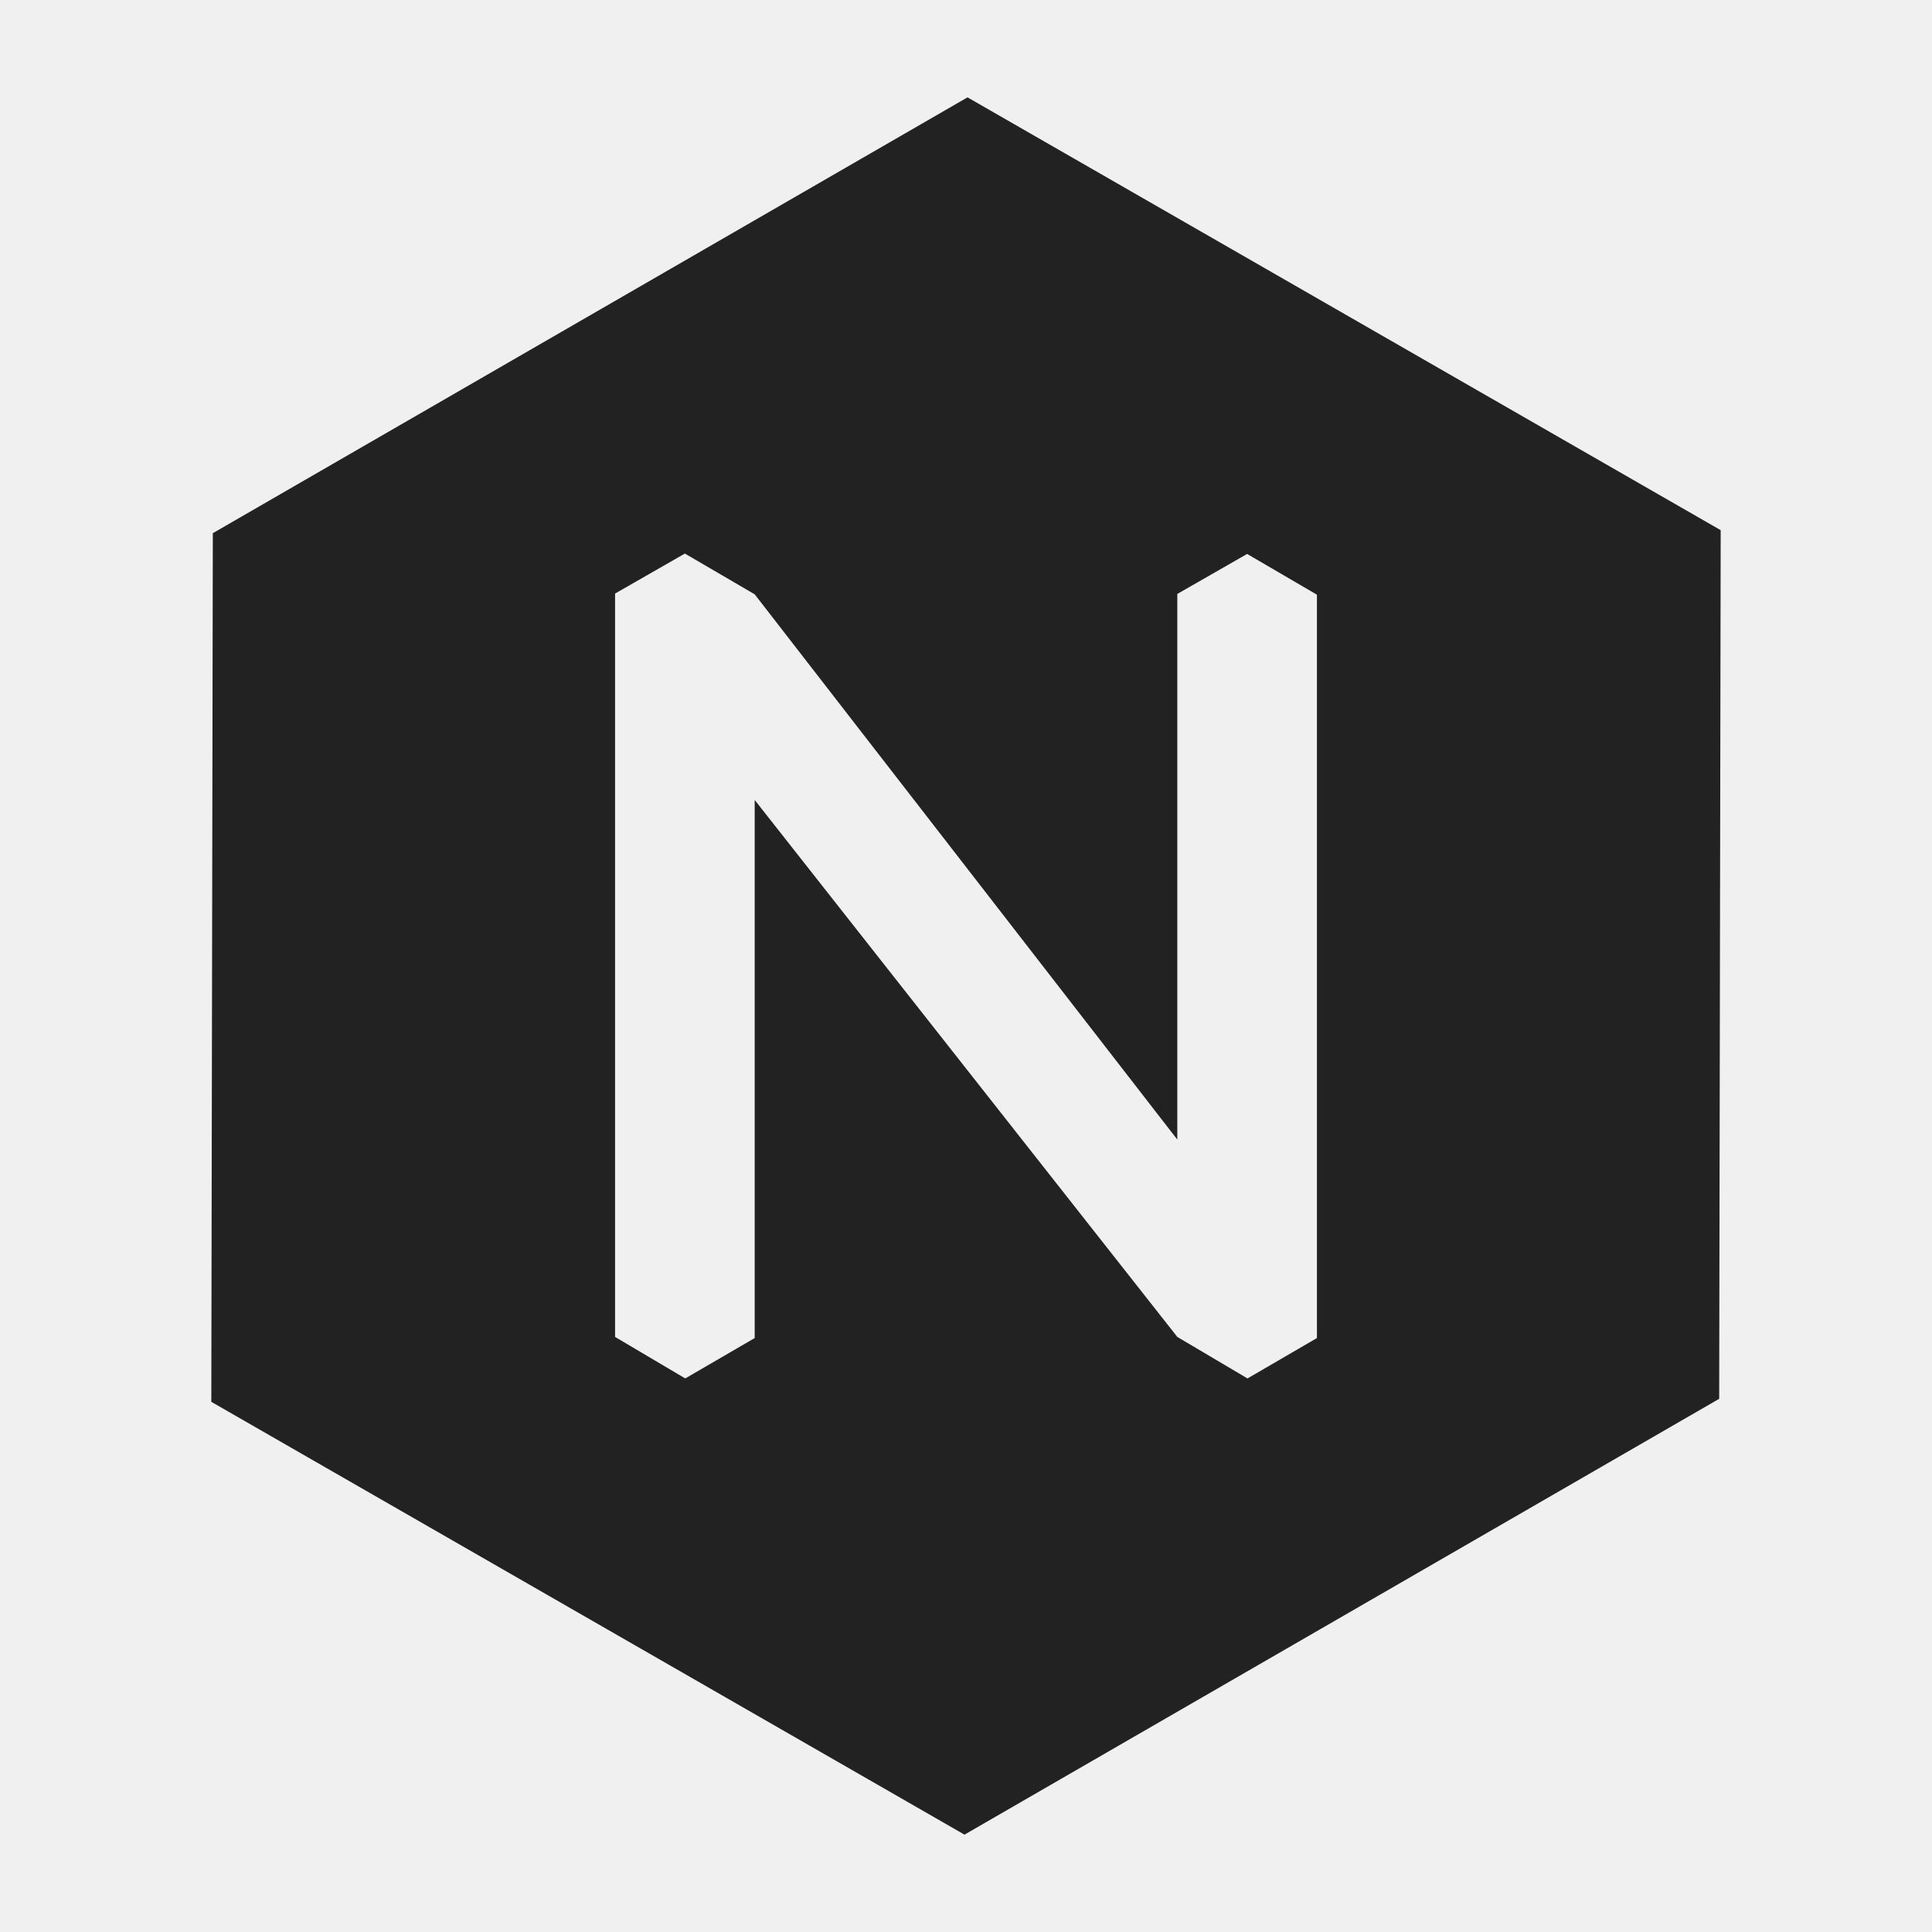
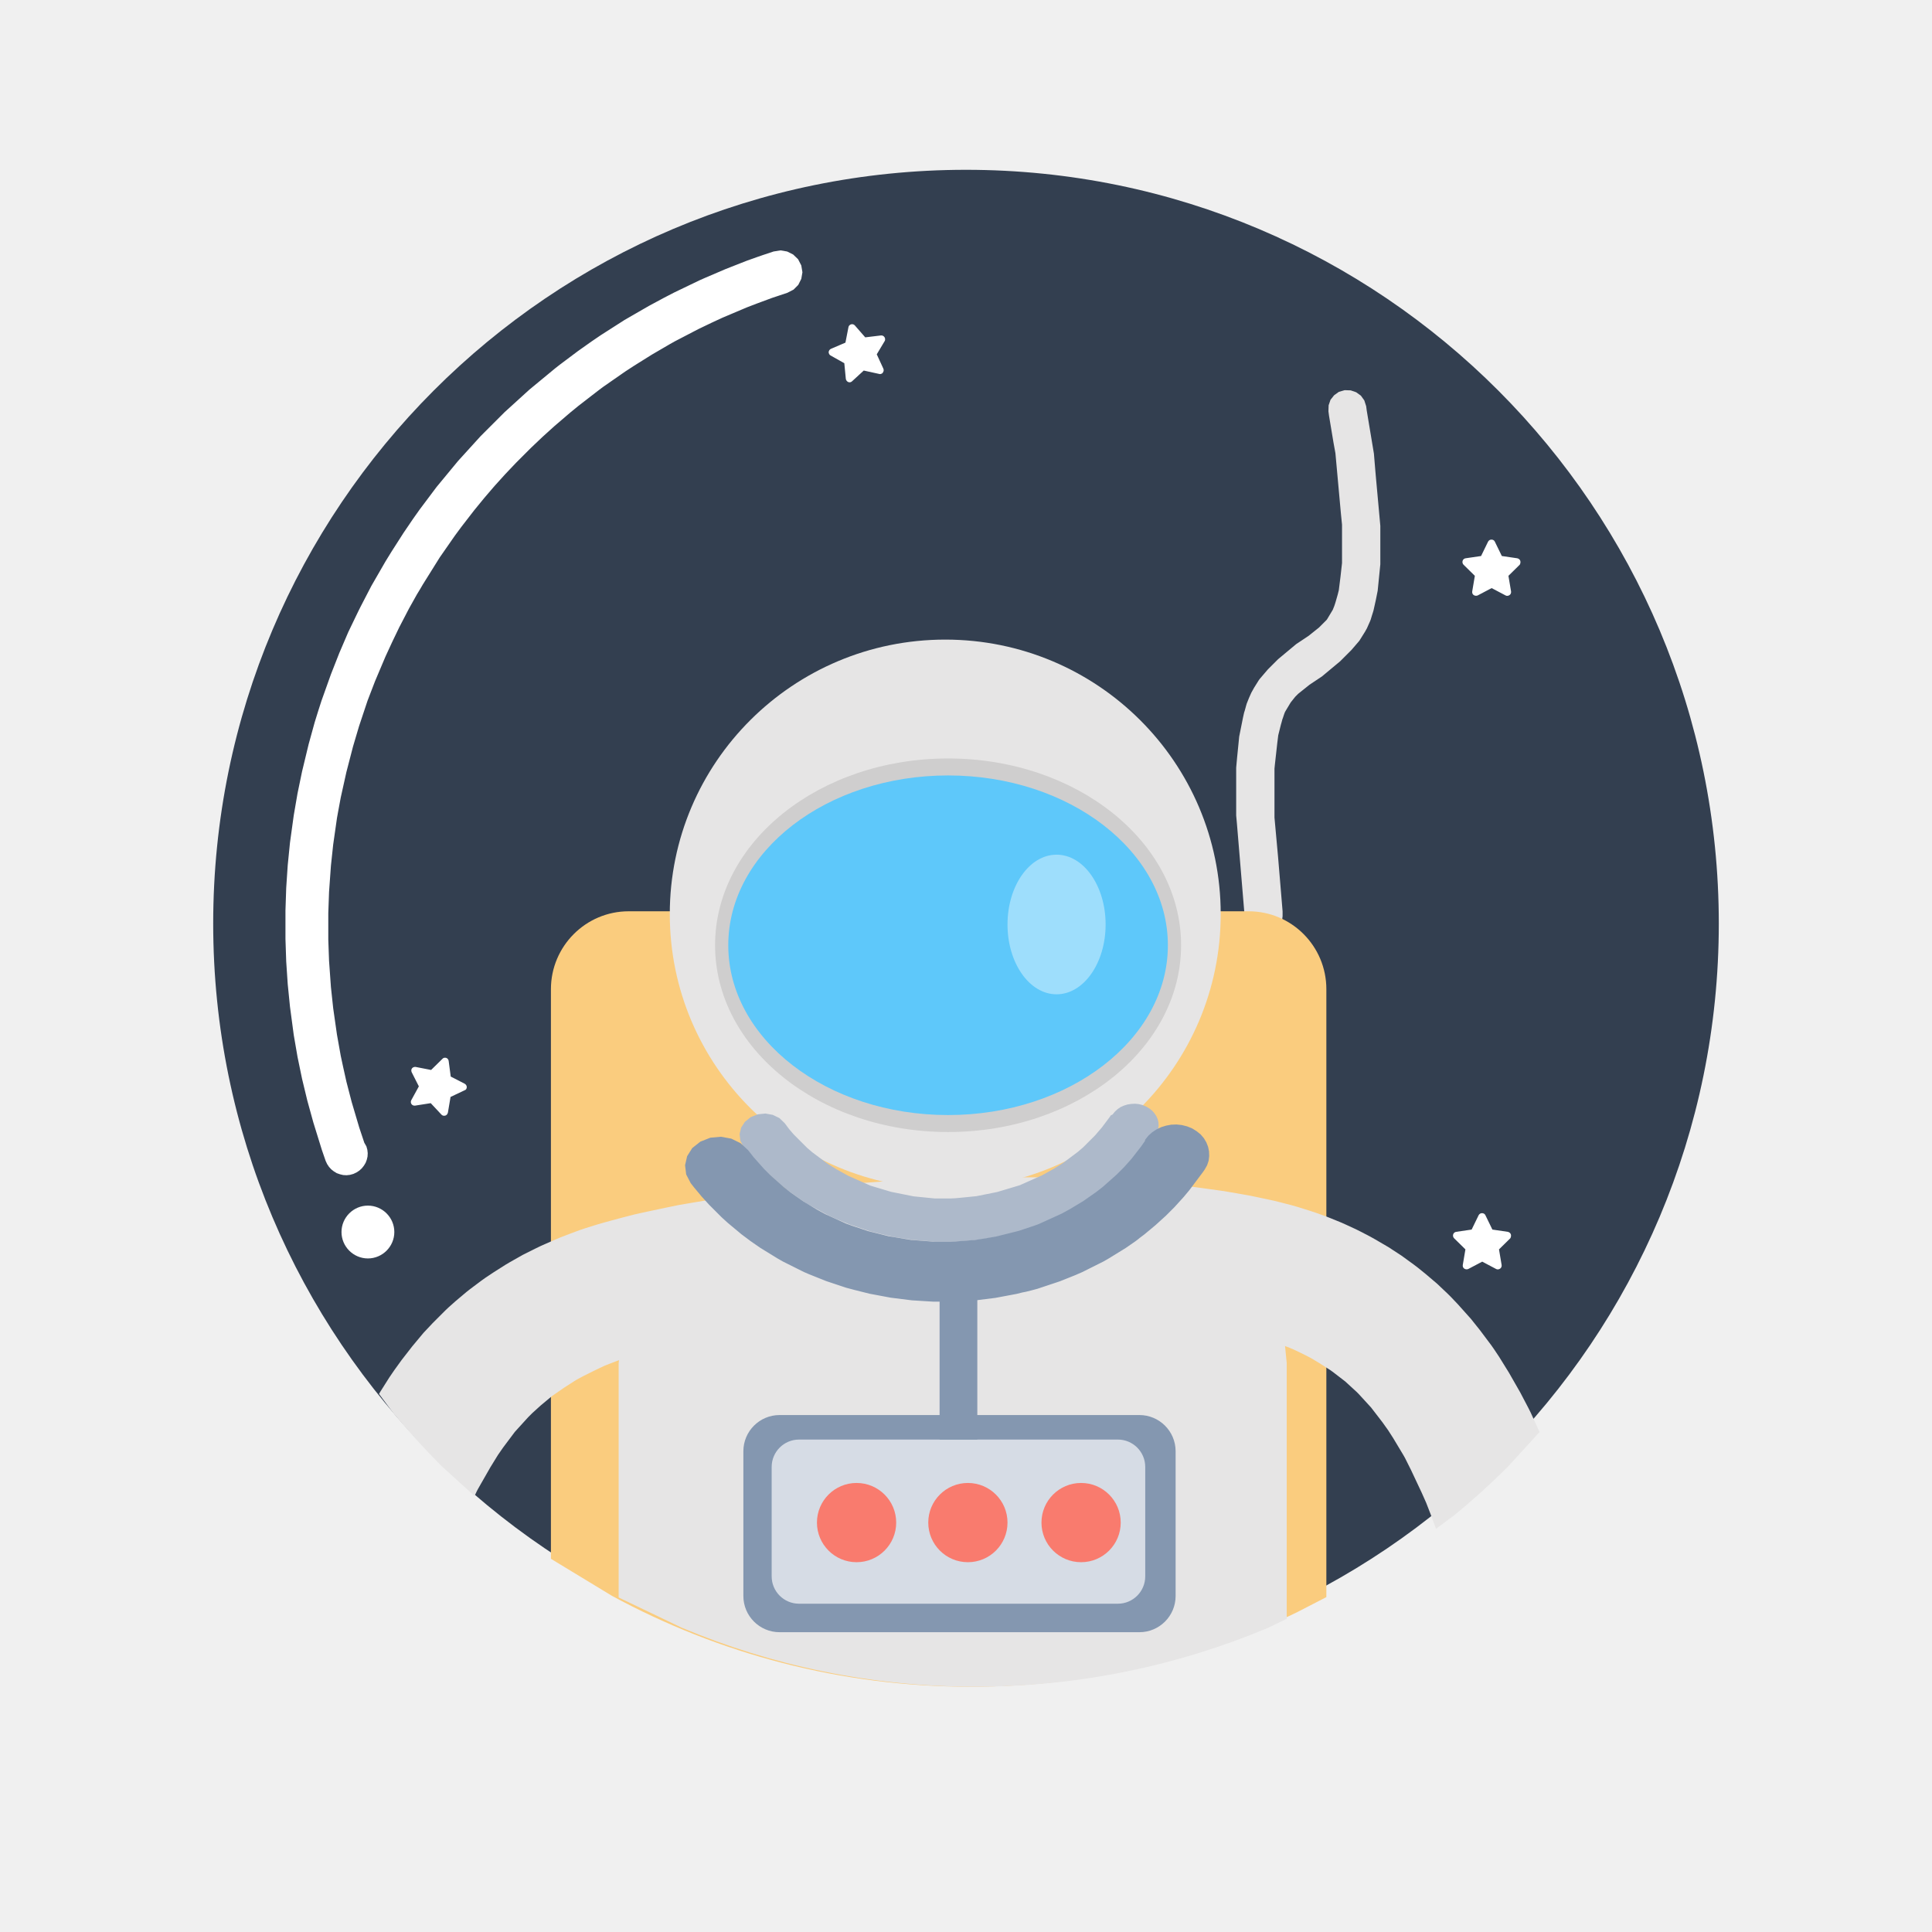
- <svg xmlns="http://www.w3.org/2000/svg" xml:space="preserve" enable-background="new 0 0 512 512" viewBox="0 0 512 512" height="512px" width="512px" y="0px" x="0px" id="NexT" version="1.1">
-   <defs id="defs3388" />
-   <path style="fill:#222222;fill-opacity:1" id="path3384" d="M 256.4,25.8 56.4,141.3 56,371.5 255.6,486.2 455.6,370.7 456,140.5 Z m 92.6,328.8 -18.4,10.7 -18.6,-11 0,0 -112,-142.3 0,142.6 -18.4,10.7 -18.6,-11 0,-197 18.5,-10.6 18.5,10.8 0,0 112,144.5 0,-144.6 18.5,-10.6 18.5,10.8 z" />
+ <svg xmlns="http://www.w3.org/2000/svg" t="1586234737149" class="icon" viewBox="0 0 1024 1024" version="1.1" p-id="1598" width="200" height="200">
+   <defs>
+     <style type="text/css">@font-face { font-family: mindzip; src: url("chrome-extension://cmkhjlckcaeahimgmlnihmphjkcccopm/fonts/mindzip.eot?#iefix") format("embedded-opentype"), url("chrome-extension://cmkhjlckcaeahimgmlnihmphjkcccopm/fonts/mindzip.woff") format("woff"), url("chrome-extension://cmkhjlckcaeahimgmlnihmphjkcccopm/fonts/mindzip.ttf") format("truetype"), url("chrome-extension://cmkhjlckcaeahimgmlnihmphjkcccopm/fonts/mindzip.svg#mindzip") format("svg"); font-weight: normal; font-style: normal; }
+ @font-face { font-family: mindzip-icons; src: url("chrome-extension://cmkhjlckcaeahimgmlnihmphjkcccopm/fonts/MZ-iconFont.eot?#iefix") format("embedded-opentype"), url("chrome-extension://cmkhjlckcaeahimgmlnihmphjkcccopm/fonts/MZ-iconFont.woff") format("woff"), url("chrome-extension://cmkhjlckcaeahimgmlnihmphjkcccopm/fonts/MZ-iconFont.ttf") format("truetype"), url("chrome-extension://cmkhjlckcaeahimgmlnihmphjkcccopm/fonts/MZ-iconFont.svg#mindzip") format("svg"); font-weight: normal; font-style: normal; }
+ *, p, div { user-select: auto !important; }
+ </style>
+   </defs>
+   <path d="M113 489.5C113 268.9 291.6 90 512 90s399 178.9 399 399.5S732.4 889 512 889 113 710.1 113 489.5z" fill="#333F50" p-id="1599" />
+   <path d="M679.8 484v1.6l-0.2 1.6-0.5 1.5-0.7 1.4-0.9 1.3-1.1 1.1-1.2 0.9-1.4 0.7-1.5 0.5-1.6 0.3h-1.6l-1.6-0.2-1.5-0.5-1.4-0.7-1.3-0.9-1.1-1.1-0.9-1.2-0.8-1.4-0.5-1.5-0.3-1.6-0.1-1.2-0.1-1.2-0.1-1.2-0.1-1.2-0.1-1.2-0.1-1.2-0.1-1.2-0.1-1.2-0.1-1.2-0.1-1.2-0.1-1.2-0.1-1.2-0.1-1.2-0.1-1.2-0.1-1.2-0.1-1.2-0.1-1.2-0.1-1.2-0.1-1.2-0.1-1.2-0.1-1.2-0.1-1.2-0.1-1.2-0.1-1.2-0.1-1.2-0.1-1.2-0.1-1.2-0.1-1.2-0.1-1.2-0.1-1.2-0.1-1.2-0.1-1.2-0.1-1.2-0.1-1.2-0.1-1.2-0.1-1.2-0.1-1.2-0.1-1.2-0.1-1.2-0.1-1.2-0.1-1.2-0.1-1.1-0.1-1.1-0.1-1.1-0.1-1.1V406.9l0.1-1.1 0.1-1.1 0.1-1.1 0.1-1.1 0.1-1.1 0.1-1 0.1-1 0.1-1 0.1-1 0.1-1 0.1-1 0.1-1 0.1-1 0.1-1 0.1-1 0.1-1 0.2-1 0.2-1 0.2-1 0.2-1 0.2-1 0.2-1 0.2-1 0.2-1 0.2-1 0.2-1 0.2-0.9 0.2-0.9 0.2-0.9 0.3-0.9 0.5-1.8 0.3-1.1 0.3-1 0.4-1 0.4-1 0.4-1 0.4-0.9 0.4-0.9 0.4-0.9 0.5-0.9 0.5-0.9 0.5-0.9 0.5-0.8 0.5-0.8 0.5-0.8 0.5-0.8 0.5-0.8 0.6-0.8 0.6-0.7 0.6-0.7 0.6-0.7 0.6-0.7 0.6-0.7 0.6-0.7 0.6-0.7 0.6-0.6 0.6-0.6 0.6-0.6 0.6-0.6 0.6-0.6 0.6-0.6 0.6-0.6 0.6-0.6 0.6-0.6 0.6-0.5 0.6-0.5 0.6-0.5 0.6-0.5 0.6-0.5 0.6-0.5 0.6-0.5 0.6-0.5 0.6-0.5 0.6-0.5 0.6-0.5 0.6-0.5 0.6-0.5 0.6-0.5 0.6-0.5 0.6-0.5 0.6-0.4 0.6-0.4 0.6-0.4 0.6-0.4 0.6-0.4 0.6-0.4 0.6-0.4 0.6-0.4 0.6-0.4 0.6-0.4 0.6-0.4 0.5-0.4 0.5-0.4 0.5-0.4 0.5-0.4 0.5-0.4 0.5-0.4 0.5-0.4 0.5-0.4 0.5-0.4 0.5-0.4 0.5-0.4 0.4-0.4 0.4-0.4 0.4-0.4 0.4-0.4 0.4-0.4 0.4-0.4 0.4-0.4 0.4-0.4 0.4-0.4 0.4-0.4 0.3-0.4 0.3-0.5 0.3-0.5 0.3-0.5 0.3-0.5 0.3-0.5 0.3-0.5 0.3-0.5 0.3-0.5 0.3-0.5 0.3-0.5 0.2-0.5 0.2-0.5 0.2-0.5 0.2-0.5 0.2-0.6 0.2-0.6 0.4-1.3 0.2-0.7 0.2-0.7 0.2-0.7 0.2-0.7 0.2-0.7 0.2-0.8 0.2-0.8 0.2-0.8 0.1-0.8 0.1-0.8 0.1-0.8 0.1-0.8 0.1-0.8 0.1-0.8 0.1-0.8 0.1-0.8 0.1-0.8 0.1-0.9 0.1-0.9 0.1-0.9 0.1-0.9 0.1-0.9 0.1-0.9 0.1-0.9 0.1-0.9v-20.3l-0.1-1-0.1-1-0.1-1-0.1-1-0.1-1-0.1-1-0.1-1.1-0.1-1.1-0.1-1.1-0.1-1.1-0.1-1.1-0.1-1.1-0.1-1.1-0.1-1.1-0.1-1.1-0.1-1.1-0.1-1.1-0.1-1.1-0.1-1.1-0.1-1.1-0.1-1.1-0.1-1.1-0.1-1.1-0.1-1.1-0.1-1.1-0.1-1.1-0.1-1.1-0.1-1.1-0.1-1.1-0.1-1.1-0.1-1.1-0.1-1.1-0.1-1.1-0.1-1.1-0.1-1.1-0.2-1.1-0.2-1.1-0.2-1.1-0.2-1.1-0.2-1.1-0.2-1.2-0.2-1.2-0.2-1.2-0.2-1.2-0.2-1.2-0.2-1.2-0.2-1.2-0.2-1.2-0.2-1.2-0.2-1.2-0.2-1.2-0.2-1.2-0.3-2.3 0.1-3.2 1-2.9 1.9-2.4 2.5-1.8 3.1-0.9 3.2 0.1 2.9 1 2.5 1.8 1.8 2.5 1 3.1 0.3 2.3 0.2 1.2 0.2 1.2 0.2 1.2 0.2 1.2 0.2 1.2 0.2 1.2 0.2 1.2 0.2 1.2 0.2 1.2 0.2 1.2 0.2 1.2 0.2 1.2 0.2 1.2 0.2 1.2 0.2 1.2 0.2 1.2 0.2 1.2 0.2 1.2 0.2 1.2 0.1 1.2 0.1 1.2 0.1 1.2 0.1 1.2 0.1 1.2 0.1 1.2 0.1 1.2 0.1 1.2 0.1 1.1 0.1 1.2 0.1 1.1 0.1 1.1 0.1 1.1 0.1 1.1 0.1 1.1 0.1 1.1 0.1 1.1 0.1 1.1 0.1 1.1 0.1 1.1 0.1 1.1 0.1 1.1 0.1 1.1 0.1 1.1 0.1 1.1 0.1 1.1 0.1 1.1 0.1 1.1 0.1 1.1 0.1 1.1 0.1 1.1 0.1 1.1 0.1 1.1 0.1 1.1v20.4l-0.1 1-0.1 1-0.1 1-0.1 1-0.1 1-0.1 1-0.1 1-0.1 1-0.1 1-0.1 1-0.1 1-0.1 1-0.1 1-0.1 1-0.2 1-0.2 1-0.2 1-0.2 1-0.2 1-0.2 0.9-0.2 0.9-0.2 0.9-0.2 0.9-0.2 0.9-0.2 0.9-0.3 1-0.6 1.9-0.3 1-0.3 1-0.4 1-0.4 0.9-0.4 0.9-0.4 0.9-0.4 0.9-0.5 0.9-0.5 0.9-0.5 0.8-0.5 0.8-0.5 0.8-0.5 0.8-0.5 0.8-0.5 0.8-0.6 0.7-0.6 0.7-0.6 0.7-0.6 0.7-0.6 0.7-0.6 0.7-0.6 0.7-0.6 0.6-0.6 0.6-0.6 0.6-0.6 0.6-0.6 0.6-0.6 0.6-0.6 0.6-0.6 0.6-0.6 0.6-0.6 0.6-0.6 0.5-0.6 0.5-0.6 0.5-0.6 0.5-0.6 0.5-0.6 0.5-0.6 0.5-0.6 0.5-0.6 0.5-0.6 0.5-0.6 0.5-0.6 0.5-0.6 0.5-0.6 0.5-0.6 0.5-0.6 0.5-0.6 0.4-0.6 0.4-0.6 0.4-0.6 0.4-0.6 0.4-0.6 0.4-0.6 0.4-0.6 0.4-0.6 0.4-0.6 0.4-0.6 0.4-0.5 0.4-0.5 0.4-0.5 0.4-0.5 0.4-0.5 0.4-0.5 0.4-0.5 0.4-0.5 0.4-0.5 0.4-0.5 0.4-0.5 0.4-0.5 0.4-0.4 0.4-0.4 0.4-0.4 0.4-0.4 0.4-0.4 0.5-0.4 0.5-0.4 0.5-0.4 0.5-0.4 0.5-0.4 0.5-0.3 0.5-0.3 0.5-0.3 0.5-0.3 0.5-0.3 0.5-0.3 0.5-0.3 0.5-0.3 0.5-0.3 0.5-0.3 0.5-0.2 0.5-0.2 0.5-0.2 0.6-0.2 0.6-0.2 0.6-0.2 0.6-0.2 0.5-0.4 1.5-0.2 0.7-0.2 0.7-0.2 0.8-0.2 0.8-0.2 0.8-0.2 0.8-0.2 0.8-0.2 0.8-0.2 0.8-0.1 0.8-0.1 0.8-0.1 0.8-0.1 0.8-0.1 0.8-0.1 0.9-0.1 0.9-0.1 0.9-0.1 0.9-0.1 0.9-0.1 0.9-0.1 0.9-0.1 0.9-0.1 0.9-0.1 0.9-0.1 0.9-0.1 0.9-0.1 0.9-0.1 1-0.1 1V433.3l0.1 1.1 0.1 1.1 0.1 1.1 0.1 1.1 0.1 1.1 0.1 1.1 0.1 1.1 0.1 1.1 0.1 1.1 0.1 1.1 0.1 1.1 0.1 1.1 0.1 1.1 0.1 1.1 0.1 1.1 0.1 1.1 0.1 1.1 0.1 1.1 0.1 1.1 0.1 1.2 0.1 1.2 0.1 1.2 0.1 1.2 0.1 1.2 0.1 1.2 0.1 1.2 0.1 1.2 0.1 1.2 0.1 1.2 0.1 1.2 0.1 1.2 0.1 1.2 0.1 1.2 0.1 1.2 0.1 1.2 0.1 1.2 0.1 1.2 0.1 1.2 0.1 1.2 0.1 1.2 0.1 1.2 0.1 1.2 0.1 1.2v1z" fill="#E6E5E5" p-id="1600" />
+   <path d="M333.2 483h328.6c22.8 0 41.2 18.5 41.2 41.3v322.2l-15.7 8.1C635 879.9 576.3 894 514.4 894c-68.8 0-133.6-17.5-190.1-48.2L292 826.2V524.3c0-22.8 18.5-41.3 41.2-41.3z" fill="#FACC7E" p-id="1601" />
+   <path d="M537.7 624H550.3l4.2 0.1 4.2 0.1 4.2 0.1 4.2 0.1 4.1 0.1 4.1 0.2 4.1 0.2 4.1 0.2 4.1 0.2 4 0.2 4 0.2 4 0.3 4 0.3 3.9 0.3 3.9 0.3 3.9 0.3 3.8 0.4 3.8 0.4 3.8 0.4 3.7 0.4 3.7 0.5 3.7 0.5 3.6 0.5 3.6 0.5 3.6 0.5 3.5 0.6 3.5 0.6 3.4 0.6 3.4 0.6 3.4 0.7 3.3 0.7 3.3 0.7 3.2 0.7 3.2 0.8 3.1 0.8 3.1 0.8 3.1 0.9 5.7 1.8 3.1 1 2.8 1 2.8 1 2.8 1.1 2.7 1.1 2.7 1.1 2.7 1.2 2.6 1.2 2.6 1.2 2.6 1.3 2.5 1.3 2.5 1.3 2.5 1.4 2.4 1.4 2.4 1.4 2.4 1.4 2.3 1.5 2.3 1.5 2.3 1.5 2.2 1.6 2.2 1.6 2.2 1.6 2.1 1.6 2.1 1.7 2.1 1.7 2 1.7 2 1.7 2 1.7 1.9 1.8 1.9 1.8 1.9 1.8 1.8 1.8 1.8 1.9 1.8 1.9 1.7 1.9 1.7 1.9 1.7 1.9 1.7 1.9 1.6 2 1.6 2 1.6 2 1.5 2 1.5 2 1.5 2 1.5 2 1.4 2 1.4 2.1 1.4 2.1 1.3 2.1 1.3 2.1 1.3 2.1 1.3 2.1 1.2 2.1 1.2 2.1 1.2 2.1 1.2 2.1 1.2 2.1 1.1 2.1 1.1 2.1 1.1 2.1 1.1 2.1 1.1 2.2 1 2.2 1 2.2 1 2.2 1 2.2 0.7 1.5-16.8 18.4c-9 9-18.5 17.6-28.4 25.7l-9.7 7.2-0.3-0.9-0.7-1.9-0.7-1.9-0.7-1.9-0.7-1.8-0.7-1.8-0.7-1.8-0.7-1.8-0.8-1.8-0.8-1.8-0.8-1.8-0.8-1.7-0.8-1.7-0.8-1.7-0.8-1.7-0.8-1.7-0.8-1.7-0.8-1.7-0.8-1.6-0.8-1.6-0.8-1.6-0.8-1.6-0.9-1.6-0.9-1.5-0.9-1.5-0.9-1.5-0.9-1.5-0.9-1.5-0.9-1.5-0.9-1.4-0.9-1.4-0.9-1.4-1-1.4-1-1.4-1-1.4-1-1.3-1-1.3-1-1.3-1-1.3-1-1.3-1-1.3-1.1-1.2-1.1-1.2-1.1-1.2-1.1-1.2-1.1-1.2-1.1-1.2-1.1-1.1-1.2-1.1-1.2-1.1-1.2-1.1-1.2-1.1-1.2-1.1-1.3-1-1.3-1-1.3-1-1.3-1-1.3-1-1.4-1-1.4-0.9-1.4-0.9-1.4-0.9-1.4-0.9-1.5-0.9-1.5-0.9-1.5-0.9-1.5-0.8-1.6-0.8-1.6-0.8-1.6-0.8-1.7-0.8-1.7-0.8-1.7-0.7-1.8-0.7-0.7-0.3 0.9 9.1V858l-9.7 4.7C624.5 882.8 571.9 894 516.8 894c-55.2 0-107.7-11.2-155.5-31.3l-33.4-16V722.5l0.2-1.6-0.2 0.1-1.9 0.7-1.8 0.7-1.8 0.7-1.8 0.7-1.7 0.8-1.7 0.8-1.7 0.8-1.6 0.8-1.6 0.8-1.6 0.8-1.6 0.8-1.5 0.8-1.5 0.8-1.5 0.9-1.4 0.9-1.4 0.9-1.4 0.9-1.4 0.9-1.3 0.9-1.3 0.9-1.3 0.9-1.3 0.9-1.3 0.9-1.2 1-1.2 1-1.2 1-1.2 1-1.2 1-1.1 1-1.1 1-1.1 1-1.1 1-1.1 1.1-1.1 1.1-1 1.1-1 1.1-1 1.1-1 1.1-1 1.1-1 1.1-1 1.1-0.9 1.2-0.9 1.2-0.9 1.2-0.9 1.2-0.9 1.2-0.9 1.2-0.9 1.2-0.9 1.3-0.9 1.3-0.9 1.3-0.8 1.3-0.8 1.3-0.8 1.3-0.8 1.3-0.8 1.3-0.8 1.4-0.8 1.4-0.8 1.4-0.8 1.4-0.8 1.4-0.8 1.4-0.8 1.4-0.8 1.4-0.8 1.5-0.7 1.5-0.5 1-17.3-15.7c-9-9-17.6-18.5-25.8-28.3l-7.5-10.1 0.7-1.2 1.2-1.9 1.2-1.9 1.2-1.9 1.2-1.9 1.3-1.9 1.3-1.9 1.3-1.8 1.3-1.8 1.3-1.8 1.4-1.8 1.4-1.8 1.4-1.8 1.4-1.8 1.5-1.8 1.5-1.8 1.5-1.8 1.5-1.8 1.6-1.7 1.6-1.7 1.6-1.7 1.7-1.7 1.7-1.7 1.7-1.7 1.7-1.7 1.8-1.7 1.8-1.6 1.8-1.6 1.9-1.6 1.9-1.6 1.9-1.6 1.9-1.5 2-1.5 2-1.5 2-1.5 2.1-1.5 2.1-1.4 2.1-1.4 2.2-1.4 2.2-1.4 2.2-1.4 2.2-1.3 2.3-1.3 2.3-1.3 2.3-1.3 2.4-1.2 2.4-1.2 2.4-1.2 2.5-1.2 2.5-1.1 2.5-1.1 2.5-1.1 2.6-1.1 2.6-1 2.6-1 2.7-1 2.7-1 2.7-0.9 5.4-1.7 3-0.9 2.9-0.8 2.9-0.8 3-0.8 3-0.8 3.1-0.8 3.1-0.8 3.2-0.7 3.2-0.7 3.3-0.7 3.3-0.7 3.3-0.7 3.4-0.7 3.4-0.7 3.5-0.6 3.5-0.6 3.6-0.6 3.6-0.6 3.6-0.6 3.7-0.6 3.7-0.6 3.8-0.5 3.8-0.5 3.8-0.5 3.9-0.5 3.9-0.5 3.9-0.5 3.9-0.5 4-0.4 4-0.4 4-0.4 4.1-0.4 4.1-0.4 4.1-0.4 4.1-0.4 4.1-0.3 4.2-0.3 4.2-0.3 4.2-0.3 4.2-0.3 4.2-0.3 4.2-0.3 4.2-0.2 4.2-0.2 4.3-0.2 4.3-0.2 4.3-0.2 4.3-0.2 4.3-0.2 4.3-0.1 4.3-0.1 4.3-0.1 4.3-0.1 4.3-0.1 4.3-0.1h8.6l3.8-0.1z" fill="#E6E5E5" p-id="1602" />
+   <path d="M194.2 607.6l0.5 1.8 0.2 1.8-0.1 1.8-0.4 1.7-0.6 1.6-0.9 1.5-1.1 1.4-1.3 1.2-1.5 1-1.7 0.8-1.8 0.5-1.8 0.2-1.8-0.1-1.7-0.4-1.7-0.6-1.5-0.9-1.4-1.1-1.2-1.3-1-1.5-0.8-1.7-1-2.9-1-2.9-0.9-2.9-0.9-2.9-0.9-2.9-0.9-2.9-0.9-2.9-0.8-2.9-0.8-2.9-0.8-2.9-0.8-2.9-0.7-2.9-0.7-2.9-0.7-2.9-0.7-2.9-0.6-2.9-0.6-2.9-0.6-2.9-0.6-2.9-0.5-2.9-0.5-2.9-0.5-2.9-0.5-2.9-0.4-3-0.4-3-0.4-3-0.4-3-0.4-3-0.3-3-0.3-3-0.3-3-0.3-3-0.2-3-0.2-3-0.2-3-0.2-3-0.1-3-0.1-3-0.1-3-0.1-3v-15l0.1-3 0.1-3 0.1-3 0.1-3 0.2-3 0.2-3 0.2-3 0.2-3 0.3-3 0.3-3 0.3-3 0.3-3 0.4-2.9 0.4-2.9 0.4-2.9 0.4-2.9 0.4-2.9 0.5-2.9 0.5-2.9 0.5-2.9 0.5-2.9 0.6-2.9 0.6-2.9 0.6-2.9 0.6-2.9 0.7-2.9 0.7-2.9 0.7-2.9 0.7-2.9 0.7-2.9 0.8-2.9 0.8-2.9 0.8-2.9 0.8-2.9 0.9-2.9 0.9-2.9 0.9-2.8 0.9-2.8 1-2.8 1-2.8 1-2.8 1-2.8 1-2.8 1.1-2.8 1.1-2.8 1.1-2.8 1.1-2.8 1.2-2.8 1.2-2.8 1.2-2.8 1.2-2.8 1.3-2.7 1.3-2.7 2.6-5.4 1.4-2.8 1.4-2.7 1.4-2.7 1.4-2.7 1.4-2.7 1.5-2.6 1.5-2.6 1.5-2.6 1.5-2.6 1.5-2.6 1.6-2.6 1.6-2.6 1.6-2.5 1.6-2.5 1.6-2.5 1.6-2.5 1.7-2.5 1.7-2.5 1.7-2.5 1.7-2.4 1.7-2.4 1.8-2.4 1.8-2.4 1.8-2.4 1.8-2.4 1.8-2.4 1.9-2.3 1.9-2.3 1.9-2.3 1.9-2.3 1.9-2.3 1.9-2.3 2-2.2 2-2.2 2-2.2 2-2.2 2-2.2 2-2.2 2.1-2.1 2.1-2.1 2.1-2.1 2.1-2.1 2.1-2.1 2.1-2.1 2.2-2 2.2-2 2.2-2 2.2-2 2.2-2 2.2-2 2.3-1.9 2.3-1.9 2.3-1.9 2.3-1.9 2.3-1.9 2.3-1.9 2.3-1.8 2.4-1.8 2.4-1.8 2.4-1.8 2.4-1.8 2.4-1.7 2.4-1.7 2.4-1.7 2.5-1.7 2.5-1.7 2.5-1.6 2.5-1.6 2.5-1.6 2.5-1.6 2.5-1.6 2.6-1.5 2.6-1.5 2.6-1.5 2.6-1.5 2.6-1.5 2.6-1.4 2.6-1.4 2.6-1.4 2.7-1.4 2.7-1.4 2.7-1.3 2.7-1.3 2.7-1.3 2.7-1.3 2.7-1.3 2.7-1.2 2.8-1.2 2.8-1.2 2.8-1.2 2.8-1.2 2.8-1.1 2.8-1.1 2.8-1.1 2.8-1.1 2.8-1 2.8-1 2.9-1 5.7-1.9 3.7-0.6 3.5 0.6 3.2 1.6 2.6 2.5 1.7 3.3 0.6 3.6-0.6 3.5-1.6 3.2-2.5 2.5-3.3 1.7-5.4 1.8-2.7 0.9-2.7 1-2.7 1-2.7 1-2.6 1-2.6 1-2.6 1.1-2.6 1.1-2.6 1.1-2.6 1.1-2.6 1.1-2.6 1.2-2.6 1.2-2.5 1.2-2.5 1.2-2.5 1.2-2.5 1.3-2.5 1.3-2.5 1.3-2.5 1.3-2.5 1.3-2.5 1.4-2.4 1.4-2.4 1.4-2.4 1.4-2.4 1.4-2.4 1.5-2.4 1.5-2.4 1.5-2.4 1.5-2.3 1.5-2.3 1.5-2.3 1.6-2.3 1.6-2.3 1.6-2.3 1.6-2.3 1.6-2.3 1.7-2.2 1.7-2.2 1.7-2.2 1.7-2.2 1.7-2.2 1.7-2.2 1.8-2.2 1.8-2.1 1.8-2.1 1.8-2.1 1.8-2.1 1.8-2.1 1.9-2.1 1.9-2.1 1.9-2 1.9-2 1.9-2 1.9-2 2-2 2-2 2-2 2-1.9 2-1.9 2-1.9 2-1.9 2.1-1.9 2.1-1.9 2.1-1.8 2.1-1.8 2.1-1.8 2.1-1.8 2.2-1.8 2.2-1.8 2.2-1.7 2.2-1.7 2.2-1.7 2.2-1.7 2.2-1.7 2.3-1.7 2.3-1.6 2.3-1.6 2.3-1.6 2.3-1.6 2.3-1.6 2.3-1.5 2.4-1.5 2.4-1.5 2.4-1.5 2.4-1.5 2.4-1.5 2.4-1.4 2.4-1.7 2.8-1.4 2.5-1.4 2.5-1.4 2.5-1.3 2.5-1.3 2.5-1.3 2.5-1.3 2.5-1.2 2.5-2.5 5.2-1.2 2.6-1.2 2.6-1.2 2.6-1.1 2.6-1.1 2.6-1.1 2.6-1.1 2.6-1.1 2.6-1 2.6-1 2.6-1 2.6-1 2.6-0.9 2.7-0.9 2.7-0.9 2.7-0.9 2.7-0.9 2.7-0.8 2.7-0.8 2.7-0.8 2.7-0.8 2.7-0.7 2.7-0.7 2.7-0.7 2.7-0.7 2.7-0.7 2.7-0.6 2.7-0.6 2.7-0.6 2.7-0.6 2.7-0.6 2.7-0.5 2.7-0.5 2.7-0.5 2.7-0.5 2.8-0.4 2.8-0.4 2.8-0.4 2.8-0.4 2.8-0.4 2.8-0.3 2.8-0.3 2.8-0.3 2.8-0.3 2.8-0.2 2.8-0.2 2.8-0.2 2.8-0.2 2.8-0.2 2.8-0.1 2.8-0.1 2.8-0.1 2.8-0.1 2.8v14l0.1 2.8 0.1 2.8 0.1 2.8 0.1 2.8 0.2 2.8 0.2 2.8 0.2 2.8 0.2 2.8 0.2 2.8 0.3 2.8 0.3 2.8 0.3 2.8 0.3 2.8 0.4 2.8 0.4 2.8 0.4 2.8 0.4 2.8 0.4 2.8 0.5 2.8 0.5 2.8 0.5 2.8 0.5 2.8 0.6 2.8 0.6 2.8 0.6 2.7 0.6 2.7 0.6 2.7 0.7 2.7 0.7 2.7 0.7 2.7 0.7 2.7 0.8 2.7 0.8 2.7 0.8 2.7 0.8 2.7 0.8 2.7 0.9 2.7 0.9 2.7 0.9 2.7 1.1 1.9zM181 653c0-7.7 6.3-14 14-14s14 6.3 14 14-6.3 14-14 14-14-6.3-14-14zM468.8 178.7c-0.4-0.6-1.1-1-1.9-0.9l-8.3 1-5.5-6.3c-0.5-0.6-1.3-0.8-2-0.6-0.7 0.2-1.3 0.8-1.4 1.5l-1.6 8.2-7.7 3.3c-0.7 0.3-1.1 1-1.2 1.7 0 0.7 0.4 1.5 1 1.8l7.3 4.1 0.8 8.3c0.1 0.7 0.6 1.4 1.3 1.7 0.7 0.3 1.5 0.1 2-0.4l6.2-5.7 8.2 1.8c0.3 0.1 0.6 0.1 0.9 0 0.4-0.1 0.8-0.3 1-0.7 0.5-0.6 0.6-1.4 0.3-2.1l-3.5-7.6 4.3-7.2c0.2-0.5 0.2-1.3-0.2-1.9zM805.8 297.3c-0.2-0.7-0.8-1.2-1.6-1.4l-8.2-1.2-3.7-7.6c-0.3-0.7-1-1.1-1.8-1.1s-1.4 0.4-1.8 1.1l-3.7 7.6-8.2 1.2c-0.7 0.1-1.4 0.6-1.6 1.4-0.2 0.7 0 1.5 0.5 2l6 5.9-1.4 8.3c-0.1 0.8 0.2 1.5 0.8 1.9 0.6 0.4 1.4 0.5 2.1 0.2l7.4-3.9 7.4 3.9c0.3 0.2 0.6 0.2 0.9 0.2 0.4 0 0.8-0.1 1.2-0.4 0.6-0.4 0.9-1.2 0.8-1.9l-1.4-8.3 6-5.9c0.3-0.5 0.5-1.3 0.3-2zM550.8 826.9c-0.2-0.7-0.8-1.2-1.6-1.3l-8.2-1.2-3.7-7.3c-0.3-0.7-1-1.1-1.8-1.1s-1.4 0.4-1.8 1.1l-3.7 7.3-8.2 1.2c-0.7 0.1-1.4 0.6-1.6 1.3-0.2 0.7 0 1.5 0.5 2l6 5.7-1.4 8.1c-0.1 0.7 0.2 1.5 0.8 1.9 0.6 0.4 1.4 0.5 2.1 0.1l7.4-3.8 7.4 3.8c0.3 0.1 0.6 0.2 0.9 0.2 0.4 0 0.8-0.1 1.2-0.4 0.6-0.4 0.9-1.2 0.8-1.9l-1.4-8.1 6-5.7c0.3-0.4 0.5-1.2 0.3-1.9z" fill="#FFFFFF" p-id="1603" />
+   <path d="M247.4 576.2c0-0.7-0.4-1.4-1.1-1.8l-7.4-3.8-1.1-8.3c-0.1-0.7-0.6-1.4-1.3-1.6-0.7-0.2-1.5-0.1-2 0.5l-6 5.9-8.2-1.6c-0.7-0.1-1.5 0.2-1.9 0.7-0.5 0.6-0.5 1.4-0.2 2.1l3.8 7.5-4 7.3c-0.4 0.7-0.3 1.5 0.1 2.1 0.4 0.6 1.2 0.9 1.9 0.8l8.3-1.3 5.7 6.1c0.2 0.2 0.5 0.4 0.8 0.5 0.4 0.1 0.8 0.1 1.2 0 0.7-0.2 1.2-0.8 1.4-1.6l1.4-8.3 7.6-3.6c0.5-0.1 1-0.8 1-1.6zM800.8 654.3c-0.2-0.7-0.8-1.2-1.6-1.4l-8.2-1.2-3.7-7.6c-0.3-0.7-1-1.1-1.8-1.1s-1.4 0.4-1.8 1.1l-3.7 7.6-8.2 1.2c-0.7 0.1-1.4 0.6-1.6 1.4-0.2 0.7 0 1.5 0.5 2l6 5.9-1.4 8.3c-0.1 0.8 0.2 1.5 0.8 1.9 0.6 0.4 1.4 0.5 2.1 0.2l7.4-3.9 7.4 3.9c0.3 0.2 0.6 0.2 0.9 0.2 0.4 0 0.8-0.1 1.2-0.4 0.6-0.4 0.9-1.2 0.8-1.9l-1.4-8.3 6-5.9c0.3-0.5 0.5-1.3 0.3-2z" fill="#FFFFFF" p-id="1604" />
+   <path d="M355 484.5c0-80.4 65.4-145.5 146-145.5s146 65.1 146 145.5S581.6 630 501 630s-146-65.1-146-145.5z" fill="#E6E5E5" p-id="1605" />
+   <path d="M379 501c0-54.7 55.3-99 123.5-99S626 446.3 626 501s-55.3 99-123.5 99S379 555.7 379 501z" fill="#CFCECE" p-id="1606" />
+   <path d="M386 501c0-49.7 52.2-90 116.5-90S619 451.3 619 501s-52.2 90-116.5 90S386 550.7 386 501z" fill="#5EC8FA" p-id="1607" />
+   <path d="M534 490c0-20.4 11.6-37 26-37s26 16.6 26 37-11.6 37-26 37-26-16.6-26-37z" fill="#9EDEFC" p-id="1608" />
+   <path d="M589.7 590.7l1.2-1.5 1.4-1.3 1.6-1.1 1.8-0.8 1.9-0.6 2-0.3 2-0.1 2 0.2 2 0.5 1.9 0.8 1.7 1 1.5 1.2 1.2 1.4 1 1.5 0.7 1.6 0.4 1.7 0.1 1.8-0.3 1.8-0.6 1.7-0.9 1.7-0.7 1.1-0.7 1-0.7 1-0.7 1-0.7 1-0.7 1-0.7 1-0.7 0.9-0.8 0.9-0.8 0.9-0.8 0.9-0.8 0.9-0.8 0.9-0.8 0.9-0.8 0.9-0.8 0.9-0.8 0.9-0.8 0.9-0.9 0.9-0.9 0.9-0.9 0.8-0.9 0.8-0.9 0.8-0.9 0.8-0.9 0.8-0.9 0.8-0.9 0.8-0.9 0.8-0.9 0.8-1 0.8-1 0.8-1 0.8-1 0.7-1 0.7-1 0.7-1 0.7-1 0.7-1 0.7-1 0.7-1 0.7-1 0.7-1 0.7-1.1 0.6-1.1 0.6-1.1 0.6-1.1 0.6-1.1 0.6-1.1 0.6-1.1 0.6-1.1 0.6-1.1 0.6-1.1 0.6-1.1 0.6-1.1 0.5-1.1 0.5-1.1 0.5-1.4 0.6-1.2 0.5-1.2 0.5-1.2 0.5-1.2 0.5-1.2 0.5-1.2 0.5-1.2 0.4-1.2 0.4-1.2 0.4-1.2 0.4-1.2 0.4-1.2 0.4-1.2 0.4-1.2 0.4-1.2 0.4-1.2 0.3-1.2 0.3-1.2 0.3-1.3 0.3-1.3 0.3-1.3 0.3-1.3 0.3-1.3 0.3-1.3 0.3-1.3 0.3-1.3 0.2-1.3 0.2-1.3 0.2-1.3 0.2-1.3 0.2-1.3 0.2-1.3 0.2-1.3 0.2-1.3 0.1-1.3 0.1-1.3 0.1-1.3 0.1-1.3 0.1-1.3 0.1-1.3 0.1-1.3 0.1-2.6 0.1h-9.2l-1.3-0.1-1.3-0.1-1.3-0.1-1.3-0.1-1.3-0.1-1.3-0.1-1.3-0.1-1.3-0.1-1.3-0.1-1.3-0.2-1.3-0.2-1.3-0.2-1.3-0.2-1.3-0.2-1.3-0.2-1.3-0.2-1.3-0.2-1.3-0.3-1.3-0.3-1.3-0.3-1.3-0.3-1.3-0.3-1.2-0.3-1.2-0.3-1.2-0.3-1.2-0.3-1.2-0.3-1.2-0.4-1.2-0.4-1.2-0.4-1.2-0.4-1.2-0.4-1.2-0.4-1.2-0.4-1.2-0.4-1.2-0.4-1.2-0.5-1.2-0.5-1.2-0.5-1.2-0.5-1.2-0.5-1.2-0.5-1.1-0.5-1.1-0.5-1.1-0.5-1.1-0.5-1.1-0.6-1.1-0.6-1.1-0.6-1.1-0.6-1.1-0.6-1.1-0.6-1.1-0.6-1.1-0.6-1.1-0.6-1.1-0.6-1.1-0.7-1-0.7-1-0.7-1-0.7-1-0.7-1-0.7-1-0.7-1-0.7-1-0.7-1-0.7-1-0.7-1-0.8-1-0.8-1-0.8-0.9-0.8-0.9-0.8-0.9-0.8-0.9-0.8-0.9-0.8-0.9-0.8-0.9-0.8-0.9-0.8-0.9-0.8-0.9-0.9-0.9-0.9-0.9-0.9-0.8-0.9-0.8-0.9-0.8-0.9-0.8-0.9-0.8-0.9-0.8-0.9-0.8-0.9-0.8-0.9-0.8-1-1.5-1.9-1.7-3.3-0.4-3.5 0.8-3.4 2-3.1 3.1-2.5 3.8-1.5 4-0.4 3.9 0.7 3.5 1.7 2.8 2.7 1.2 1.6 0.6 0.8 0.6 0.8 0.6 0.7 0.6 0.7 0.6 0.7 0.6 0.7 0.7 0.7 0.7 0.7 0.7 0.7 0.7 0.7 0.7 0.7 0.7 0.7 0.7 0.7 0.7 0.7 0.7 0.7 0.7 0.7 0.7 0.6 0.7 0.6 0.7 0.6 0.7 0.6 0.8 0.6 0.8 0.6 0.8 0.6 0.8 0.6 0.8 0.6 0.8 0.6 0.8 0.6 0.8 0.6 0.8 0.6 0.8 0.6 0.8 0.5 0.8 0.5 0.8 0.5 0.8 0.5 0.8 0.5 0.8 0.5 0.9 0.5 0.9 0.5 0.9 0.5 0.9 0.5 0.9 0.5 0.9 0.5 0.9 0.5 0.9 0.4 0.9 0.4 0.9 0.4 0.9 0.4 0.9 0.4 0.9 0.4 0.9 0.4 0.9 0.4 0.9 0.4 0.9 0.4 0.9 0.4 0.9 0.4 0.9 0.4 1 0.3 1 0.3 1 0.3 1 0.3 1 0.3 1 0.3 1 0.3 1 0.3 1 0.3 1 0.3 1 0.3 1 0.2 1 0.2 1 0.2 1 0.2 1 0.2 1 0.2 1 0.2 1 0.2 1 0.2 1 0.2 1 0.2 1 0.2 1 0.1 1 0.1 1 0.1 1 0.1 1 0.1 1 0.1 1 0.1 1 0.1 1 0.1 1 0.1 1 0.1h8.7l2.2-0.1 1.1-0.1 1.1-0.1 1.1-0.1 1-0.1 1-0.1 1-0.1 1-0.1 1-0.1 1-0.1 1-0.1 1-0.1 1-0.2 1-0.2 1-0.2 1-0.2 1-0.2 1-0.2 1-0.2 1-0.2 1-0.2 1-0.2 1-0.2 1-0.3 1-0.3 1-0.3 1-0.3 1-0.3 1-0.3 1-0.3 1-0.3 1-0.3 1-0.3 1-0.3 1-0.3 0.9-0.4 0.9-0.4 0.9-0.4 0.9-0.4 0.9-0.4 0.9-0.4 0.9-0.4 0.9-0.4 0.9-0.4 0.9-0.4 0.9-0.4 0.9-0.4 0.9-0.4 0.9-0.5 0.9-0.5 0.9-0.5 0.9-0.5 0.9-0.5 0.9-0.5 0.9-0.5 0.8-0.5 0.8-0.5 0.8-0.5 0.8-0.5 0.8-0.5 0.8-0.5 0.8-0.6 0.8-0.6 0.8-0.6 0.8-0.6 0.8-0.6 0.8-0.6 0.8-0.6 0.8-0.6 0.8-0.6 0.8-0.6 0.7-0.6 0.7-0.6 0.7-0.6 0.7-0.6 0.7-0.7 0.7-0.7 0.7-0.7 0.7-0.7 0.7-0.7 0.7-0.7 0.7-0.7 0.7-0.7 0.7-0.7 0.6-0.7 0.6-0.7 0.6-0.7 0.6-0.7 0.6-0.7 0.6-0.7 0.6-0.8 0.6-0.8 0.6-0.8 0.6-0.8 0.6-0.8 0.6-0.8 0.6-0.8 0.5-0.8 1-0.5z" fill="#ADB9CA" p-id="1609" />
+   <path d="M607 604l1.7-2.1 2-1.8 2.3-1.5 2.5-1.2 2.6-0.8 2.7-0.5 2.8-0.1 2.8 0.3 2.8 0.7 2.7 1.1 2.4 1.5 2.1 1.7 1.7 2 1.3 2.2 0.9 2.3 0.5 2.4 0.1 2.5-0.3 2.5-0.8 2.4-1.3 2.3-0.9 1.3-0.9 1.2-0.9 1.2-0.9 1.2-0.9 1.2-0.9 1.2-0.9 1.2-0.9 1.2-0.9 1.2-1 1.2-1 1.2-1 1.2-1 1.1-1 1.1-1 1.1-1 1.1-1 1.1-1.1 1.1-1.1 1.1-1.1 1.1-1.1 1.1-1.1 1-1.1 1-1.1 1-1.1 1-1.1 1-1.2 1-1.2 1-1.2 1-1.2 1-1.2 1-1.2 0.9-1.2 0.9-1.1 0.9-1.2 0.9-1.3 0.9-1.3 0.9-1.3 0.9-1.3 0.9-1.3 0.8-1.3 0.8-1.3 0.8-1.3 0.8-1.3 0.8-1.3 0.8-1.3 0.8-1.4 0.8-1.4 0.8-1.4 0.7-1.4 0.7-1.4 0.7-1.4 0.7-1.4 0.7-1.4 0.7-1.4 0.7-1.4 0.7-1.4 0.6-1.4 0.6-1.4 0.6-1.5 0.6-1.5 0.6-1.5 0.6-1.5 0.6-1.5 0.6-1.5 0.5-1.5 0.5-1.5 0.5-1.5 0.5-1.5 0.5-1.5 0.5-1.5 0.5-1.5 0.5-1.5 0.4-1.5 0.4-1.6 0.4-1.6 0.4-1.6 0.3-1.6 0.4-1.6 0.4-1.6 0.3-1.6 0.3-1.6 0.3-1.6 0.3-1.6 0.3-1.6 0.3-1.6 0.3-1.6 0.2-1.6 0.2-1.6 0.2-1.6 0.2-1.6 0.2-1.6 0.2-1.6 0.2-1.6 0.1-1.6 0.1-1.7 0.1-1.7 0.1-1.7 0.1-3.2 0.1H494.6l-1.7-0.1-1.6-0.1-1.6-0.1-1.6-0.1-1.6-0.1-1.6-0.1-1.6-0.1-1.6-0.2-1.6-0.2-1.6-0.2-1.6-0.2-1.6-0.2-1.6-0.2-1.6-0.2-1.6-0.3-1.6-0.3-1.6-0.3-1.6-0.3-1.6-0.3-1.6-0.3-1.6-0.3-1.6-0.4-1.6-0.4-1.6-0.4-1.6-0.4-1.6-0.4-1.5-0.4-1.5-0.4-1.5-0.4-1.5-0.5-1.5-0.5-1.5-0.5-1.5-0.5-1.5-0.5-1.5-0.5-1.5-0.5-1.5-0.6-1.5-0.6-1.5-0.6-1.5-0.6-1.5-0.6-1.5-0.6-1.4-0.6-1.4-0.6-1.4-0.7-1.4-0.7-1.4-0.7-1.4-0.7-1.4-0.7-1.4-0.7-1.4-0.7-1.4-0.7-1.4-0.8-1.4-0.8-1.3-0.8-1.3-0.8-1.3-0.8-1.3-0.8-1.3-0.8-1.3-0.8-1.3-0.8-1.3-0.9-1.3-0.9-1.3-0.9-1.3-0.9-1.2-0.9-1.2-0.9-1.2-0.9-1.2-0.9-1.2-1-1.2-1-1.2-1-1.2-1-1.2-1-1.2-1-1.1-1-1.1-1-1.1-1-1.1-1.1-1.1-1.1-1.1-1.1-1.1-1.1-1.1-1.1-1.1-1.1-1-1.1-1-1.1-1-1.1-1-1.1-1-1.2-1-1.2-1-1.2-1-1.2-1.8-2.3-2.4-4.6-0.6-4.9 1.1-4.8 2.7-4.3 4.3-3.4 5.3-2.1 5.6-0.5 5.5 1 4.9 2.4 4 3.7 1.5 1.9 0.7 0.9 0.7 0.9 0.8 0.9 0.8 0.9 0.8 0.9 0.8 0.9 0.8 0.9 0.8 0.9 0.8 0.9 0.8 0.8 0.8 0.8 0.8 0.8 0.8 0.8 0.9 0.8 0.9 0.8 0.9 0.8 0.9 0.8 0.9 0.8 0.9 0.8 0.9 0.8 0.9 0.8 0.9 0.7 0.9 0.7 0.9 0.7 0.9 0.7 1 0.7 1 0.7 1 0.7 1 0.7 1 0.7 1 0.7 1 0.7 1 0.6 1 0.6 1 0.6 1 0.6 1 0.6 1 0.6 1 0.6 1.1 0.6 1.1 0.6 1.1 0.6 1.1 0.6 1.1 0.5 1.1 0.5 1.1 0.5 1.1 0.5 1.1 0.5 1.1 0.5 1.1 0.5 1.1 0.5 1.1 0.5 1.1 0.5 1.1 0.4 1.1 0.4 1.1 0.4 1.2 0.4 1.2 0.4 1.2 0.4 1.2 0.4 1.2 0.4 1.2 0.4 1.2 0.4 1.2 0.3 1.2 0.3 1.2 0.3 1.2 0.3 1.2 0.3 1.2 0.3 1.2 0.3 1.2 0.3 1.2 0.3 1.2 0.2 1.2 0.2 1.2 0.2 1.2 0.2 1.2 0.2 1.2 0.2 1.2 0.2 1.2 0.2 1.2 0.2 1.3 0.2 1.3 0.1 1.3 0.1 1.3 0.1 1.3 0.1 1.3 0.1 1.3 0.1 1.3 0.1 1.3 0.1 1.3 0.1h9l2.7-0.1 1.3-0.1 1.3-0.1 1.3-0.1 1.3-0.1 1.3-0.1 1.3-0.1 1.3-0.1 1.3-0.1 1.3-0.2 1.3-0.2 1.3-0.2 1.2-0.2 1.2-0.2 1.2-0.2 1.2-0.2 1.2-0.2 1.2-0.2 1.2-0.3 1.2-0.3 1.2-0.3 1.2-0.3 1.2-0.3 1.2-0.3 1.2-0.3 1.2-0.3 1.2-0.3 1.2-0.3 1.2-0.4 1.2-0.4 1.2-0.4 1.2-0.4 1.2-0.4 1.2-0.4 1.2-0.4 1.1-0.4 1.1-0.4 1.1-0.5 1.1-0.5 1.1-0.5 1.1-0.5 1.1-0.5 1.1-0.5 1.1-0.5 1.1-0.5 1.1-0.5 1.1-0.5 1.1-0.5 1.1-0.6 1.1-0.6 1.1-0.6 1.1-0.6 1-0.6 1-0.6 1-0.6 1-0.6 1-0.6 1-0.6 1-0.6 1-0.7 1-0.7 1-0.7 1-0.7 1-0.7 1-0.7 1-0.7 0.9-0.7 0.9-0.7 0.9-0.7 0.9-0.7 0.9-0.8 0.9-0.8 0.9-0.8 0.9-0.8 0.9-0.8 0.9-0.8 0.9-0.8 0.9-0.8 0.8-0.8 0.8-0.8 0.8-0.8 0.8-0.8 0.8-0.8 0.8-0.9 0.8-0.9 0.8-0.9 0.8-0.9 0.8-0.9 0.7-0.9 0.7-0.9 0.7-0.9 0.7-0.9 0.7-0.9 0.7-0.9 0.7-0.9 0.7-1 0.7-1 0.7-1 0.2-0.8zM394 769.2c0-10.6 8.6-19.2 19.2-19.2h190.7c10.6 0 19.2 8.6 19.2 19.2v76.7c0 10.6-8.6 19.2-19.2 19.2H413.2c-10.6 0-19.2-8.6-19.2-19.2v-76.7z" fill="#8497B0" p-id="1610" />
+   <path d="M409 777.5c0-8 6.5-14.5 14.5-14.5h169c8 0 14.5 6.5 14.5 14.5v58c0 8-6.5 14.5-14.5 14.5h-169c-8 0-14.5-6.5-14.5-14.5v-58z" fill="#D6DCE5" p-id="1611" />
+   <path d="M433 807c0-11.6 9.4-21 21-21s21 9.4 21 21-9.4 21-21 21-21-9.4-21-21zM492 807c0-11.6 9.4-21 21-21s21 9.4 21 21-9.4 21-21 21-21-9.4-21-21zM552 807c0-11.6 9.4-21 21-21s21 9.4 21 21-9.4 21-21 21-21-9.4-21-21z" fill="#F97B6E" p-id="1612" />
+   <path d="M498 675h20v88h-20z" fill="#8497B0" p-id="1613" />
</svg>
